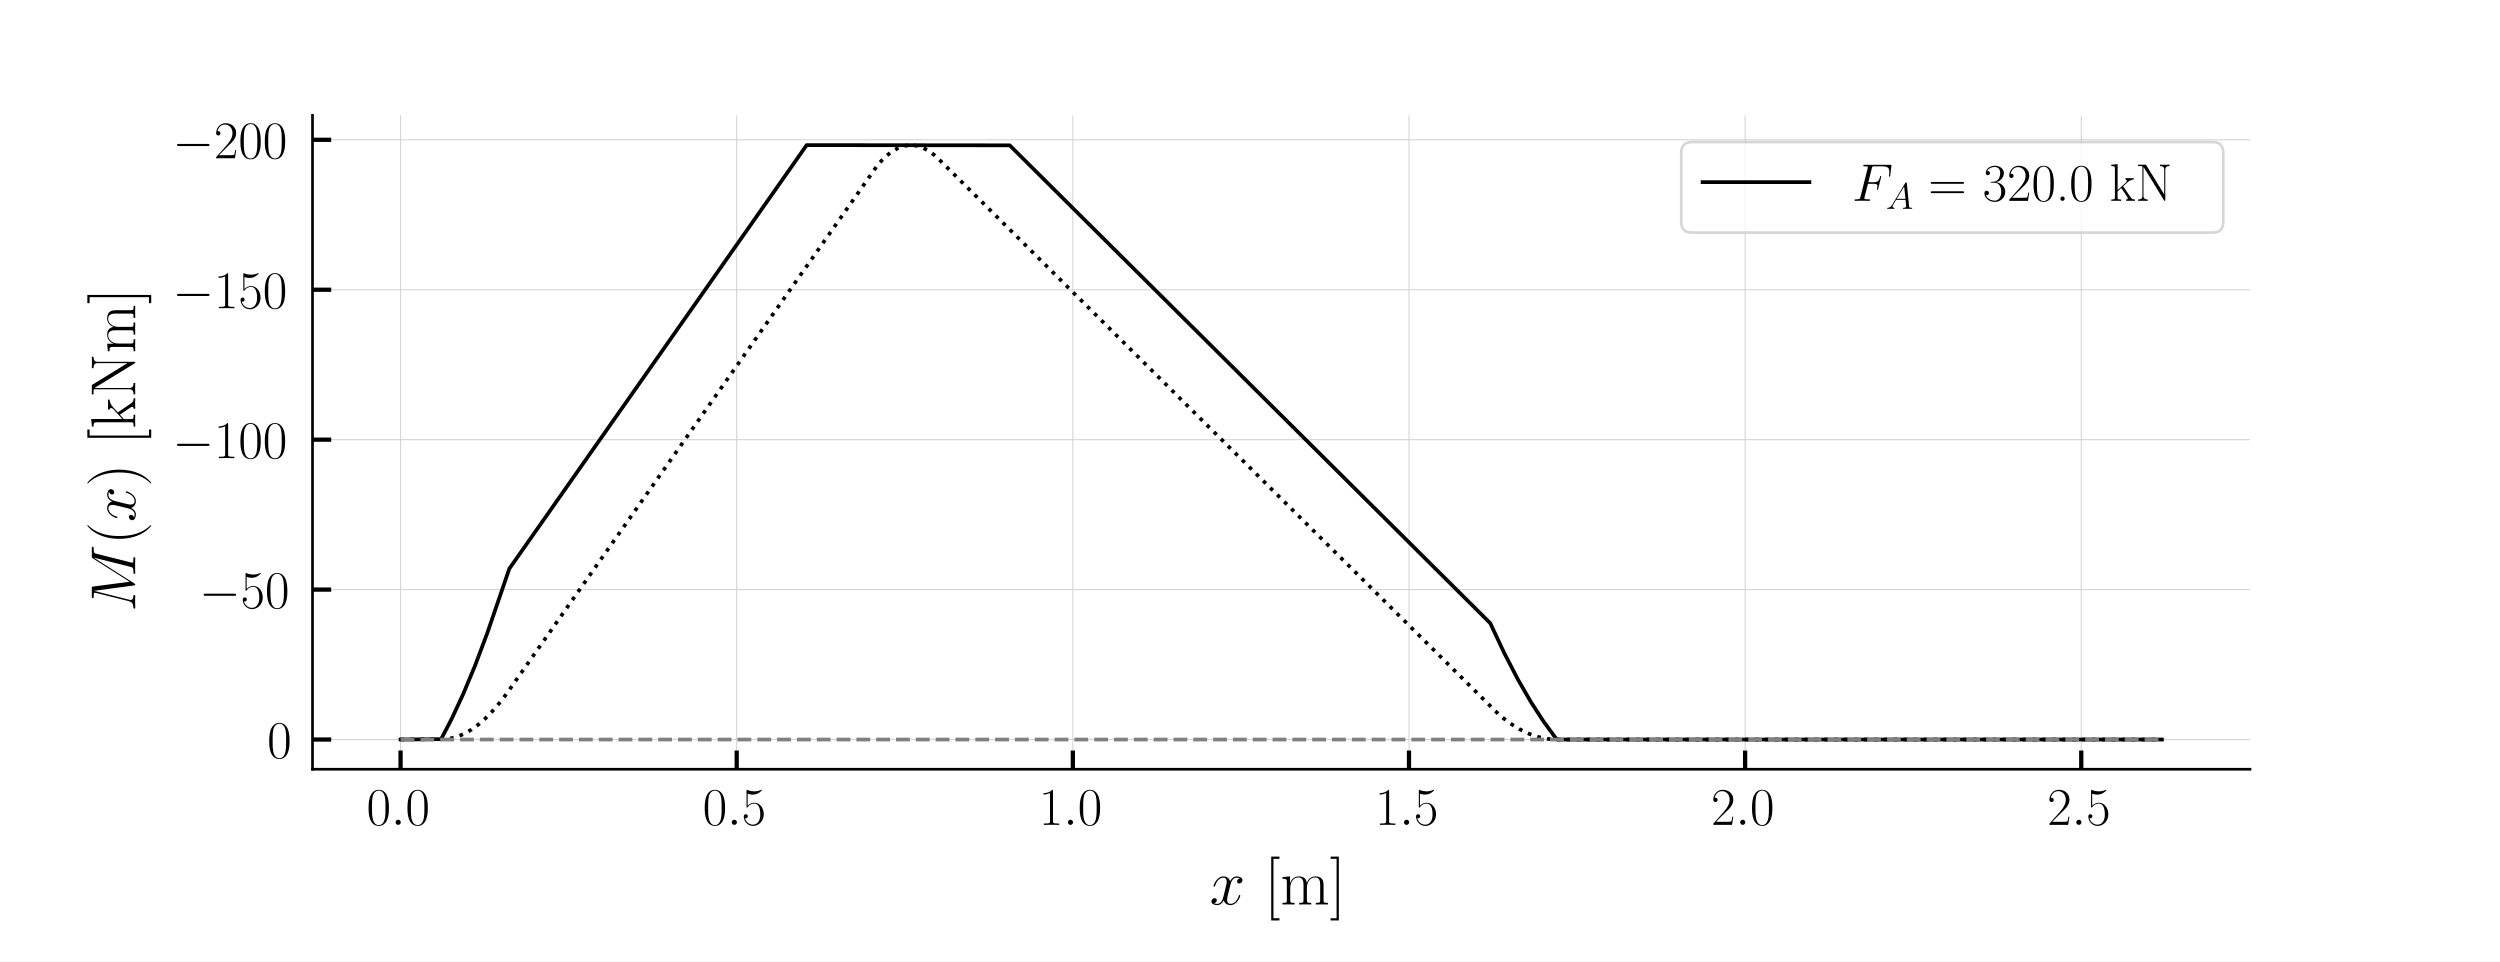
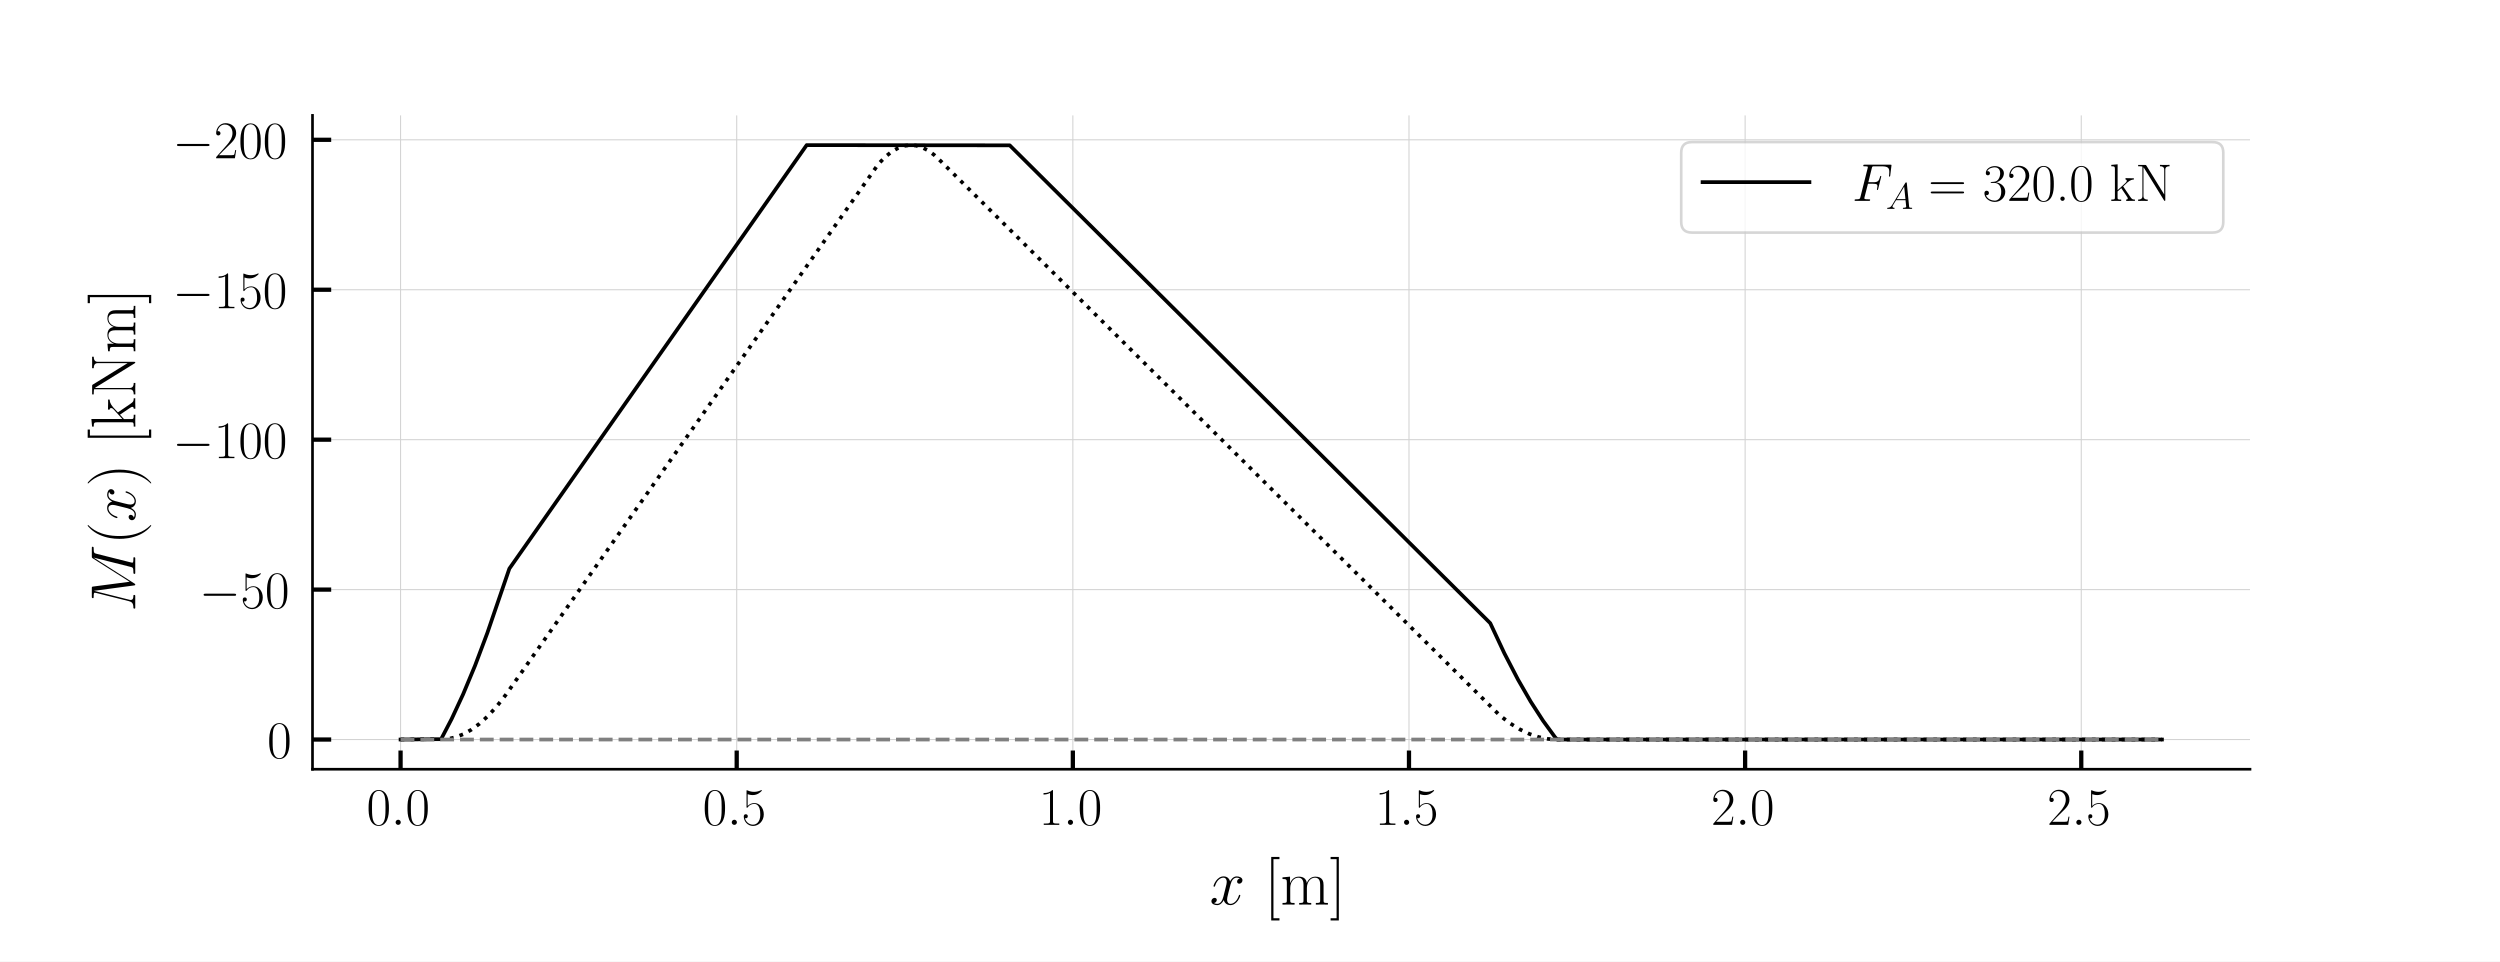
<svg xmlns="http://www.w3.org/2000/svg" xmlns:xlink="http://www.w3.org/1999/xlink" width="468pt" height="180pt" viewBox="0 0 468 180" version="1.1">
  <defs>
    <style type="text/css">*{stroke-linejoin: round; stroke-linecap: butt}</style>
  </defs>
  <g id="figure_1">
    <g id="patch_1">
      <path d="M 0 180  L 468 180  L 468 0  L 0 0  z " style="fill: #ffffff" />
    </g>
    <g id="axes_1">
      <g id="patch_2">
        <path d="M 58.5 144  L 421.2 144  L 421.2 21.6  L 58.5 21.6  z " style="fill: #ffffff" />
      </g>
      <g id="matplotlib.axis_1">
        <g id="xtick_1">
          <g id="line2d_1">
-             <path d="M 74.986 144  L 74.986 21.6  " clip-path="url(#pd7bb7975d7)" style="fill: none; stroke: #d3d3d3; stroke-width: 0.2; stroke-linecap: square" />
+             <path d="M 74.986 144  L 74.986 21.6  " clip-path="url(#p14b2cbe62b)" style="fill: none; stroke: #d3d3d3; stroke-width: 0.2; stroke-linecap: square" />
          </g>
          <g id="line2d_2">
            <defs>
-               <path id="m85d71a7baf" d="M 0 0  L 0 -3.5  " style="stroke: #000000; stroke-width: 0.8" />
-             </defs>
-             <g>
-               <use xlink:href="#m85d71a7baf" x="74.986" y="144" style="stroke: #000000; stroke-width: 0.8" />
+               <path id="mf568416e9e" d="M 0 0  L 0 -3.5  " style="stroke: #000000; stroke-width: 0.8" />
+             </defs>
+             <g>
+               <use xlink:href="#mf568416e9e" x="74.986" y="144" style="stroke: #000000; stroke-width: 0.8" />
            </g>
          </g>
          <g id="text_1">
            <g transform="translate(68.62132 154.4185) scale(0.1 -0.1)">
              <defs>
-                 <path id="CMR17-30" d="M 2688 2038  C 2688 2430 2682 3099 2413 3613  C 2176 4063 1798 4224 1466 4224  C 1158 4224 768 4082 525 3620  C 269 3137 243 2539 243 2038  C 243 1671 250 1112 448 623  C 723 -39 1216 -128 1466 -128  C 1760 -128 2208 -7 2470 604  C 2662 1048 2688 1568 2688 2038  z M 1466 -26  C 1056 -26 813 328 723 816  C 653 1196 653 1749 653 2109  C 653 2604 653 3015 736 3407  C 858 3954 1216 4121 1466 4121  C 1728 4121 2067 3947 2189 3420  C 2272 3054 2278 2623 2278 2109  C 2278 1691 2278 1176 2202 797  C 2067 96 1690 -26 1466 -26  z " transform="scale(0.015625)" />
-                 <path id="CMMI12-3a" d="M 1178 307  C 1178 492 1024 620 870 620  C 685 620 557 467 557 313  C 557 128 710 0 864 0  C 1050 0 1178 153 1178 307  z " transform="scale(0.015625)" />
+                 <path id="CMR17-30" d="M 2688 2025  C 2688 2416 2682 3080 2413 3591  C 2176 4039 1798 4198 1466 4198  C 1158 4198 768 4058 525 3597  C 269 3118 243 2524 243 2025  C 243 1661 250 1106 448 619  C 723 -39 1216 -128 1466 -128  C 1760 -128 2208 -7 2470 600  C 2662 1042 2688 1559 2688 2025  z M 1466 -26  C 1056 -26 813 325 723 812  C 653 1188 653 1738 653 2096  C 653 2588 653 2997 736 3387  C 858 3929 1216 4096 1466 4096  C 1728 4096 2067 3923 2189 3400  C 2272 3036 2278 2607 2278 2096  C 2278 1680 2278 1169 2202 792  C 2067 95 1690 -26 1466 -26  z " transform="scale(0.015625)" />
+                 <path id="CMMI12-3a" d="M 1178 307  C 1178 492 1024 619 870 619  C 685 619 557 466 557 313  C 557 128 710 0 864 0  C 1050 0 1178 153 1178 307  z " transform="scale(0.015625)" />
              </defs>
              <use xlink:href="#CMR17-30" transform="scale(0.996264)" />
              <use xlink:href="#CMMI12-3a" transform="translate(45.69048 0) scale(0.996264)" />
              <use xlink:href="#CMR17-30" transform="translate(72.78765 0) scale(0.996264)" />
            </g>
          </g>
        </g>
        <g id="xtick_2">
          <g id="line2d_3">
-             <path d="M 137.911 144  L 137.911 21.6  " clip-path="url(#pd7bb7975d7)" style="fill: none; stroke: #d3d3d3; stroke-width: 0.2; stroke-linecap: square" />
+             <path d="M 137.911 144  L 137.911 21.6  " clip-path="url(#p14b2cbe62b)" style="fill: none; stroke: #d3d3d3; stroke-width: 0.2; stroke-linecap: square" />
          </g>
          <g id="line2d_4">
            <g>
-               <use xlink:href="#m85d71a7baf" x="137.911" y="144" style="stroke: #000000; stroke-width: 0.8" />
+               <use xlink:href="#mf568416e9e" x="137.911" y="144" style="stroke: #000000; stroke-width: 0.8" />
            </g>
          </g>
          <g id="text_2">
            <g transform="translate(131.5464 154.4185) scale(0.1 -0.1)">
              <defs>
-                 <path id="CMR17-35" d="M 730 3750  C 794 3724 1056 3641 1325 3641  C 1920 3641 2246 3961 2432 4140  C 2432 4191 2432 4224 2394 4224  C 2387 4224 2374 4224 2323 4198  C 2099 4102 1837 4032 1517 4032  C 1325 4032 1037 4055 723 4191  C 653 4224 640 4224 634 4224  C 602 4224 595 4217 595 4090  L 595 2231  C 595 2113 595 2080 659 2080  C 691 2080 704 2093 736 2139  C 941 2435 1222 2560 1542 2560  C 1766 2560 2246 2415 2246 1293  C 2246 1087 2246 716 2054 422  C 1894 159 1645 25 1370 25  C 947 25 518 319 403 812  C 429 806 480 793 506 793  C 589 793 749 838 749 1036  C 749 1209 627 1280 506 1280  C 358 1280 262 1190 262 1011  C 262 454 704 -128 1382 -128  C 2042 -128 2669 441 2669 1267  C 2669 2054 2170 2662 1549 2662  C 1222 2662 947 2540 730 2304  L 730 3750  z " transform="scale(0.015625)" />
+                 <path id="CMR17-35" d="M 730 3692  C 794 3666 1056 3584 1325 3584  C 1920 3584 2246 3911 2432 4100  C 2432 4157 2432 4192 2394 4192  C 2387 4192 2374 4192 2323 4163  C 2099 4058 1837 3973 1517 3973  C 1325 3973 1037 3999 723 4139  C 653 4171 640 4171 634 4171  C 602 4171 595 4164 595 4037  L 595 2203  C 595 2089 595 2057 659 2057  C 691 2057 704 2070 736 2114  C 941 2401 1222 2522 1542 2522  C 1766 2522 2246 2382 2246 1289  C 2246 1085 2246 715 2054 421  C 1894 159 1645 25 1370 25  C 947 25 518 320 403 814  C 429 807 480 795 506 795  C 589 795 749 840 749 1038  C 749 1210 627 1280 506 1280  C 358 1280 262 1190 262 1011  C 262 454 704 -128 1382 -128  C 2042 -128 2669 440 2669 1264  C 2669 2030 2170 2624 1549 2624  C 1222 2624 947 2503 730 2274  L 730 3692  z " transform="scale(0.015625)" />
              </defs>
              <use xlink:href="#CMR17-30" transform="scale(0.996264)" />
              <use xlink:href="#CMMI12-3a" transform="translate(45.69048 0) scale(0.996264)" />
              <use xlink:href="#CMR17-35" transform="translate(72.78765 0) scale(0.996264)" />
            </g>
          </g>
        </g>
        <g id="xtick_3">
          <g id="line2d_5">
-             <path d="M 200.836 144  L 200.836 21.6  " clip-path="url(#pd7bb7975d7)" style="fill: none; stroke: #d3d3d3; stroke-width: 0.2; stroke-linecap: square" />
+             <path d="M 200.836 144  L 200.836 21.6  " clip-path="url(#p14b2cbe62b)" style="fill: none; stroke: #d3d3d3; stroke-width: 0.2; stroke-linecap: square" />
          </g>
          <g id="line2d_6">
            <g>
-               <use xlink:href="#m85d71a7baf" x="200.836" y="144" style="stroke: #000000; stroke-width: 0.8" />
+               <use xlink:href="#mf568416e9e" x="200.836" y="144" style="stroke: #000000; stroke-width: 0.8" />
            </g>
          </g>
          <g id="text_3">
            <g transform="translate(194.4714 154.4185) scale(0.1 -0.1)">
              <defs>
-                 <path id="CMR17-31" d="M 1702 4083  C 1702 4217 1696 4224 1606 4224  C 1357 3927 979 3833 621 3820  C 602 3820 570 3820 563 3808  C 557 3795 557 3782 557 3648  C 755 3648 1088 3686 1344 3839  L 1344 467  C 1344 243 1331 166 781 166  L 589 166  L 589 0  C 896 6 1216 12 1523 12  C 1830 12 2150 6 2458 0  L 2458 166  L 2266 166  C 1715 166 1702 236 1702 467  L 1702 4083  z " transform="scale(0.015625)" />
+                 <path id="CMR17-31" d="M 1702 4058  C 1702 4192 1696 4192 1606 4192  C 1357 3916 979 3827 621 3827  C 602 3827 570 3827 563 3808  C 557 3795 557 3782 557 3648  C 755 3648 1088 3686 1344 3839  L 1344 461  C 1344 236 1331 160 781 160  L 589 160  L 589 0  C 896 0 1216 0 1523 0  C 1830 0 2150 0 2458 0  L 2458 160  L 2266 160  C 1715 160 1702 230 1702 458  L 1702 4058  z " transform="scale(0.015625)" />
              </defs>
              <use xlink:href="#CMR17-31" transform="scale(0.996264)" />
              <use xlink:href="#CMMI12-3a" transform="translate(45.69048 0) scale(0.996264)" />
              <use xlink:href="#CMR17-30" transform="translate(72.78765 0) scale(0.996264)" />
            </g>
          </g>
        </g>
        <g id="xtick_4">
          <g id="line2d_7">
-             <path d="M 263.762 144  L 263.762 21.6  " clip-path="url(#pd7bb7975d7)" style="fill: none; stroke: #d3d3d3; stroke-width: 0.2; stroke-linecap: square" />
+             <path d="M 263.762 144  L 263.762 21.6  " clip-path="url(#p14b2cbe62b)" style="fill: none; stroke: #d3d3d3; stroke-width: 0.2; stroke-linecap: square" />
          </g>
          <g id="line2d_8">
            <g>
-               <use xlink:href="#m85d71a7baf" x="263.762" y="144" style="stroke: #000000; stroke-width: 0.8" />
+               <use xlink:href="#mf568416e9e" x="263.762" y="144" style="stroke: #000000; stroke-width: 0.8" />
            </g>
          </g>
          <g id="text_4">
            <g transform="translate(257.3965 154.4185) scale(0.1 -0.1)">
              <use xlink:href="#CMR17-31" transform="scale(0.996264)" />
              <use xlink:href="#CMMI12-3a" transform="translate(45.69048 0) scale(0.996264)" />
              <use xlink:href="#CMR17-35" transform="translate(72.78765 0) scale(0.996264)" />
            </g>
          </g>
        </g>
        <g id="xtick_5">
          <g id="line2d_9">
-             <path d="M 326.687 144  L 326.687 21.6  " clip-path="url(#pd7bb7975d7)" style="fill: none; stroke: #d3d3d3; stroke-width: 0.2; stroke-linecap: square" />
+             <path d="M 326.687 144  L 326.687 21.6  " clip-path="url(#p14b2cbe62b)" style="fill: none; stroke: #d3d3d3; stroke-width: 0.2; stroke-linecap: square" />
          </g>
          <g id="line2d_10">
            <g>
-               <use xlink:href="#m85d71a7baf" x="326.687" y="144" style="stroke: #000000; stroke-width: 0.8" />
+               <use xlink:href="#mf568416e9e" x="326.687" y="144" style="stroke: #000000; stroke-width: 0.8" />
            </g>
          </g>
          <g id="text_5">
            <g transform="translate(320.3215 154.4185) scale(0.1 -0.1)">
              <defs>
-                 <path id="CMR17-32" d="M 2669 990  L 2554 990  C 2490 537 2438 460 2413 422  C 2381 371 1920 371 1830 371  L 602 371  C 832 620 1280 1073 1824 1596  C 2214 1966 2669 2400 2669 3033  C 2669 3788 2067 4224 1395 4224  C 691 4224 262 3603 262 3027  C 262 2777 448 2745 525 2745  C 589 2745 781 2783 781 3007  C 781 3206 614 3264 525 3264  C 486 3264 448 3257 422 3244  C 544 3788 915 4057 1306 4057  C 1862 4057 2227 3616 2227 3033  C 2227 2477 1901 1998 1536 1583  L 262 147  L 262 0  L 2515 0  L 2669 990  z " transform="scale(0.015625)" />
+                 <path id="CMR17-32" d="M 2669 989  L 2554 989  C 2490 536 2438 459 2413 420  C 2381 369 1920 369 1830 369  L 602 369  C 832 619 1280 1072 1824 1597  C 2214 1967 2669 2402 2669 3035  C 2669 3790 2067 4224 1395 4224  C 691 4224 262 3604 262 3030  C 262 2780 448 2748 525 2748  C 589 2748 781 2787 781 3010  C 781 3207 614 3264 525 3264  C 486 3264 448 3258 422 3245  C 544 3790 915 4058 1306 4058  C 1862 4058 2227 3617 2227 3035  C 2227 2479 1901 2000 1536 1584  L 262 146  L 262 0  L 2515 0  L 2669 989  z " transform="scale(0.015625)" />
              </defs>
              <use xlink:href="#CMR17-32" transform="scale(0.996264)" />
              <use xlink:href="#CMMI12-3a" transform="translate(45.69048 0) scale(0.996264)" />
              <use xlink:href="#CMR17-30" transform="translate(72.78765 0) scale(0.996264)" />
            </g>
          </g>
        </g>
        <g id="xtick_6">
          <g id="line2d_11">
-             <path d="M 389.612 144  L 389.612 21.6  " clip-path="url(#pd7bb7975d7)" style="fill: none; stroke: #d3d3d3; stroke-width: 0.2; stroke-linecap: square" />
+             <path d="M 389.612 144  L 389.612 21.6  " clip-path="url(#p14b2cbe62b)" style="fill: none; stroke: #d3d3d3; stroke-width: 0.2; stroke-linecap: square" />
          </g>
          <g id="line2d_12">
            <g>
-               <use xlink:href="#m85d71a7baf" x="389.612" y="144" style="stroke: #000000; stroke-width: 0.8" />
+               <use xlink:href="#mf568416e9e" x="389.612" y="144" style="stroke: #000000; stroke-width: 0.8" />
            </g>
          </g>
          <g id="text_6">
            <g transform="translate(383.2466 154.4185) scale(0.1 -0.1)">
              <use xlink:href="#CMR17-32" transform="scale(0.996264)" />
              <use xlink:href="#CMMI12-3a" transform="translate(45.69048 0) scale(0.996264)" />
              <use xlink:href="#CMR17-35" transform="translate(72.78765 0) scale(0.996264)" />
            </g>
          </g>
        </g>
        <g id="text_7">
          <g transform="translate(226.4438 169.3221) scale(0.12 -0.12)">
            <defs>
-               <path id="CMMI12-78" d="M 3034 2624  C 2829 2585 2752 2431 2752 2310  C 2752 2156 2874 2105 2963 2105  C 3155 2105 3290 2271 3290 2444  C 3290 2694 2982 2816 2714 2816  C 2323 2816 2106 2451 2048 2329  C 1901 2790 1504 2816 1389 2816  C 736 2816 390 1993 390 1849  C 390 1823 416 1790 461 1790  C 512 1790 525 1829 538 1855  C 755 2572 1184 2687 1370 2687  C 1658 2687 1715 2438 1715 2284  C 1715 2143 1677 1993 1600 1678  L 1382 778  C 1286 390 1101 64 762 64  C 730 64 570 64 435 126  C 666 166 717 358 717 435  C 717 563 621 640 499 640  C 346 640 179 505 179 300  C 179 57 480 -64 755 -64  C 1062 -64 1280 153 1414 415  C 1517 64 1837 -64 2074 -64  C 2726 -64 3072 751 3072 896  C 3072 929 3046 955 3008 955  C 2950 955 2944 922 2925 870  C 2752 300 2381 64 2093 64  C 1869 64 1747 204 1747 467  C 1747 607 1773 712 1875 1146  L 2099 2039  C 2195 2425 2413 2687 2707 2687  C 2720 2687 2899 2687 3034 2624  z " transform="scale(0.015625)" />
-               <path id="CMR17-5b" d="M 1504 -1600  L 1504 -1376  L 902 -1376  L 902 4575  L 1504 4575  L 1504 4800  L 678 4800  L 678 -1600  L 1504 -1600  z " transform="scale(0.015625)" />
-               <path id="CMR17-6d" d="M 4326 1954  C 4326 2276 4269 2816 3507 2816  C 3072 2816 2771 2520 2656 2173  L 2650 2173  C 2573 2700 2195 2816 1837 2816  C 1331 2816 1069 2424 973 2166  L 966 2166  L 966 2816  L 211 2745  L 211 2578  C 589 2578 646 2540 646 2231  L 646 443  C 646 198 621 166 211 166  L 211 0  C 365 12 646 12 813 12  C 979 12 1267 12 1421 0  L 1421 166  C 1011 166 986 192 986 443  L 986 1678  C 986 2269 1344 2713 1792 2713  C 2266 2713 2317 2289 2317 1980  L 2317 443  C 2317 198 2291 166 1882 166  L 1882 0  C 2035 12 2317 12 2483 12  C 2650 12 2938 12 3091 0  L 3091 166  C 2682 166 2656 192 2656 443  L 2656 1678  C 2656 2269 3014 2713 3462 2713  C 3936 2713 3987 2289 3987 1980  L 3987 443  C 3987 198 3962 166 3552 166  L 3552 0  C 3706 12 3987 12 4154 12  C 4320 12 4608 12 4762 0  L 4762 166  C 4352 166 4326 192 4326 443  L 4326 1954  z " transform="scale(0.015625)" />
-               <path id="CMR17-5d" d="M 915 4800  L 90 4800  L 90 4575  L 691 4575  L 691 -1376  L 90 -1376  L 90 -1600  L 915 -1600  L 915 4800  z " transform="scale(0.015625)" />
+               <path id="CMMI12-78" d="M 3034 2606  C 2829 2567 2752 2414 2752 2293  C 2752 2139 2874 2088 2963 2088  C 3155 2088 3290 2254 3290 2427  C 3290 2695 2982 2816 2714 2816  C 2323 2816 2106 2433 2048 2312  C 1901 2816 1504 2816 1389 2816  C 736 2816 390 1980 390 1839  C 390 1814 416 1782 461 1782  C 512 1782 525 1820 538 1846  C 755 2555 1184 2689 1370 2689  C 1658 2689 1715 2420 1715 2267  C 1715 2127 1677 1980 1600 1673  L 1382 798  C 1286 415 1101 64 762 64  C 730 64 570 64 435 147  C 666 192 717 383 717 460  C 717 588 621 664 499 664  C 346 664 179 530 179 326  C 179 57 480 -64 755 -64  C 1062 -64 1280 179 1414 441  C 1517 64 1837 -64 2074 -64  C 2726 -64 3072 773 3072 913  C 3072 945 3046 971 3008 971  C 2950 971 2944 939 2925 888  C 2752 326 2381 64 2093 64  C 1869 64 1747 230 1747 492  C 1747 632 1773 734 1875 1156  L 2099 2024  C 2195 2408 2413 2689 2707 2689  C 2720 2689 2899 2689 3034 2606  z " transform="scale(0.015625)" />
+               <path id="CMR17-5b" d="M 1504 -1600  L 1504 -1377  L 902 -1377  L 902 4544  L 1504 4544  L 1504 4767  L 678 4767  L 678 -1600  L 1504 -1600  z " transform="scale(0.015625)" />
+               <path id="CMR17-6d" d="M 4326 1933  C 4326 2252 4269 2790 3507 2790  C 3072 2790 2771 2496 2656 2151  L 2650 2151  C 2573 2676 2195 2790 1837 2790  C 1331 2790 1069 2400 973 2144  L 966 2144  L 966 2790  L 211 2720  L 211 2554  C 589 2554 646 2515 646 2208  L 646 428  C 646 184 621 153 211 153  L 211 -13  C 365 0 646 0 813 0  C 979 0 1267 0 1421 -13  L 1421 153  C 1011 153 986 178 986 428  L 986 1658  C 986 2247 1344 2688 1792 2688  C 2266 2688 2317 2266 2317 1958  L 2317 428  C 2317 184 2291 153 1882 153  L 1882 -13  C 2035 0 2317 0 2483 0  C 2650 0 2938 0 3091 -13  L 3091 153  C 2682 153 2656 178 2656 428  L 2656 1658  C 2656 2247 3014 2688 3462 2688  C 3936 2688 3987 2266 3987 1958  L 3987 428  C 3987 184 3962 153 3552 153  L 3552 -13  C 3706 0 3987 0 4154 0  C 4320 0 4608 0 4762 -13  L 4762 153  C 4352 153 4326 178 4326 428  L 4326 1933  z " transform="scale(0.015625)" />
+               <path id="CMR17-5d" d="M 915 4767  L 90 4767  L 90 4544  L 691 4544  L 691 -1377  L 90 -1377  L 90 -1600  L 915 -1600  L 915 4767  z " transform="scale(0.015625)" />
            </defs>
            <use xlink:href="#CMMI12-78" transform="scale(0.996264)" />
            <use xlink:href="#CMR17-5b" transform="translate(85.51003 0) scale(0.996264)" />
            <use xlink:href="#CMR17-6d" transform="translate(110.3811 0) scale(0.996264)" />
            <use xlink:href="#CMR17-5d" transform="translate(187.3007 0) scale(0.996264)" />
          </g>
        </g>
      </g>
      <g id="matplotlib.axis_2">
        <g id="ytick_1">
          <g id="line2d_13">
-             <path d="M 58.5 26.173  L 421.2 26.173  " clip-path="url(#pd7bb7975d7)" style="fill: none; stroke: #d3d3d3; stroke-width: 0.2; stroke-linecap: square" />
+             <path d="M 58.5 26.173  L 421.2 26.173  " clip-path="url(#p14b2cbe62b)" style="fill: none; stroke: #d3d3d3; stroke-width: 0.2; stroke-linecap: square" />
          </g>
          <g id="line2d_14">
            <defs>
-               <path id="m7c1b4c9af9" d="M 0 0  L 3.5 0  " style="stroke: #000000; stroke-width: 0.8" />
-             </defs>
-             <g>
-               <use xlink:href="#m7c1b4c9af9" x="58.5" y="26.173" style="stroke: #000000; stroke-width: 0.8" />
+               <path id="m54b6904cca" d="M 0 0  L 3.5 0  " style="stroke: #000000; stroke-width: 0.8" />
+             </defs>
+             <g>
+               <use xlink:href="#m54b6904cca" x="58.5" y="26.173" style="stroke: #000000; stroke-width: 0.8" />
            </g>
          </g>
          <g id="text_8">
            <g transform="translate(32.30725 29.63254) scale(0.1 -0.1)">
              <defs>
                <path id="CMSY10-0" d="M 4218 1472  C 4326 1472 4442 1472 4442 1600  C 4442 1728 4326 1728 4218 1728  L 755 1728  C 646 1728 531 1728 531 1600  C 531 1472 646 1472 755 1472  L 4218 1472  z " transform="scale(0.015625)" />
              </defs>
              <use xlink:href="#CMSY10-0" transform="scale(0.996264)" />
              <use xlink:href="#CMR17-32" transform="translate(77.48747 0) scale(0.996264)" />
              <use xlink:href="#CMR17-30" transform="translate(123.1779 0) scale(0.996264)" />
              <use xlink:href="#CMR17-30" transform="translate(168.8684 0) scale(0.996264)" />
            </g>
          </g>
        </g>
        <g id="ytick_2">
          <g id="line2d_15">
-             <path d="M 58.5 54.239  L 421.2 54.239  " clip-path="url(#pd7bb7975d7)" style="fill: none; stroke: #d3d3d3; stroke-width: 0.2; stroke-linecap: square" />
+             <path d="M 58.5 54.239  L 421.2 54.239  " clip-path="url(#p14b2cbe62b)" style="fill: none; stroke: #d3d3d3; stroke-width: 0.2; stroke-linecap: square" />
          </g>
          <g id="line2d_16">
            <g>
-               <use xlink:href="#m7c1b4c9af9" x="58.5" y="54.239" style="stroke: #000000; stroke-width: 0.8" />
+               <use xlink:href="#m54b6904cca" x="58.5" y="54.239" style="stroke: #000000; stroke-width: 0.8" />
            </g>
          </g>
          <g id="text_9">
            <g transform="translate(32.30725 57.6983) scale(0.1 -0.1)">
              <use xlink:href="#CMSY10-0" transform="scale(0.996264)" />
              <use xlink:href="#CMR17-31" transform="translate(77.48747 0) scale(0.996264)" />
              <use xlink:href="#CMR17-35" transform="translate(123.1779 0) scale(0.996264)" />
              <use xlink:href="#CMR17-30" transform="translate(168.8684 0) scale(0.996264)" />
            </g>
          </g>
        </g>
        <g id="ytick_3">
          <g id="line2d_17">
-             <path d="M 58.5 82.305  L 421.2 82.305  " clip-path="url(#pd7bb7975d7)" style="fill: none; stroke: #d3d3d3; stroke-width: 0.2; stroke-linecap: square" />
+             <path d="M 58.5 82.305  L 421.2 82.305  " clip-path="url(#p14b2cbe62b)" style="fill: none; stroke: #d3d3d3; stroke-width: 0.2; stroke-linecap: square" />
          </g>
          <g id="line2d_18">
            <g>
-               <use xlink:href="#m7c1b4c9af9" x="58.5" y="82.305" style="stroke: #000000; stroke-width: 0.8" />
+               <use xlink:href="#m54b6904cca" x="58.5" y="82.305" style="stroke: #000000; stroke-width: 0.8" />
            </g>
          </g>
          <g id="text_10">
            <g transform="translate(32.30725 85.76407) scale(0.1 -0.1)">
              <use xlink:href="#CMSY10-0" transform="scale(0.996264)" />
              <use xlink:href="#CMR17-31" transform="translate(77.48747 0) scale(0.996264)" />
              <use xlink:href="#CMR17-30" transform="translate(123.1779 0) scale(0.996264)" />
              <use xlink:href="#CMR17-30" transform="translate(168.8684 0) scale(0.996264)" />
            </g>
          </g>
        </g>
        <g id="ytick_4">
          <g id="line2d_19">
-             <path d="M 58.5 110.371  L 421.2 110.371  " clip-path="url(#pd7bb7975d7)" style="fill: none; stroke: #d3d3d3; stroke-width: 0.2; stroke-linecap: square" />
+             <path d="M 58.5 110.371  L 421.2 110.371  " clip-path="url(#p14b2cbe62b)" style="fill: none; stroke: #d3d3d3; stroke-width: 0.2; stroke-linecap: square" />
          </g>
          <g id="line2d_20">
            <g>
-               <use xlink:href="#m7c1b4c9af9" x="58.5" y="110.371" style="stroke: #000000; stroke-width: 0.8" />
+               <use xlink:href="#m54b6904cca" x="58.5" y="110.371" style="stroke: #000000; stroke-width: 0.8" />
            </g>
          </g>
          <g id="text_11">
            <g transform="translate(37.28859 113.8298) scale(0.1 -0.1)">
              <use xlink:href="#CMSY10-0" transform="scale(0.996264)" />
              <use xlink:href="#CMR17-35" transform="translate(77.48747 0) scale(0.996264)" />
              <use xlink:href="#CMR17-30" transform="translate(123.1779 0) scale(0.996264)" />
            </g>
          </g>
        </g>
        <g id="ytick_5">
          <g id="line2d_21">
-             <path d="M 58.5 138.436  L 421.2 138.436  " clip-path="url(#pd7bb7975d7)" style="fill: none; stroke: #d3d3d3; stroke-width: 0.2; stroke-linecap: square" />
+             <path d="M 58.5 138.436  L 421.2 138.436  " clip-path="url(#p14b2cbe62b)" style="fill: none; stroke: #d3d3d3; stroke-width: 0.2; stroke-linecap: square" />
          </g>
          <g id="line2d_22">
            <g>
-               <use xlink:href="#m7c1b4c9af9" x="58.5" y="138.436" style="stroke: #000000; stroke-width: 0.8" />
+               <use xlink:href="#m54b6904cca" x="58.5" y="138.436" style="stroke: #000000; stroke-width: 0.8" />
            </g>
          </g>
          <g id="text_12">
            <g transform="translate(50.01866 141.8956) scale(0.1 -0.1)">
              <use xlink:href="#CMR17-30" transform="scale(0.996264)" />
            </g>
          </g>
        </g>
        <g id="text_13">
          <g transform="translate(25.31846 114.5221) rotate(-90) scale(0.12 -0.12)">
            <defs>
-               <path id="CMMI12-4d" d="M 5811 3886  C 5869 4102 5882 4166 6336 4166  C 6458 4166 6515 4166 6515 4287  C 6515 4352 6470 4352 6349 4352  L 5581 4352  C 5421 4352 5414 4345 5344 4243  L 3008 567  L 2528 4211  C 2509 4352 2502 4352 2336 4352  L 1542 4352  C 1421 4352 1363 4352 1363 4230  C 1363 4166 1421 4166 1517 4166  C 1907 4166 1907 4115 1907 4045  C 1907 4032 1907 3994 1882 3898  L 1062 650  C 986 344 838 204 410 185  C 390 185 314 179 314 70  C 314 0 371 0 397 0  C 525 0 851 12 979 12  L 1286 12  C 1376 12 1485 0 1574 0  C 1619 0 1690 0 1690 121  C 1690 179 1626 185 1600 185  C 1389 191 1184 230 1184 459  C 1184 523 1184 529 1210 618  L 2093 4128  L 2099 4128  L 2630 172  C 2650 19 2656 0 2714 0  C 2784 0 2816 51 2848 108  L 5421 4159  L 5427 4159  L 4499 472  C 4442 249 4429 185 3981 185  C 3859 185 3795 185 3795 70  C 3795 0 3853 0 3891 0  C 4000 0 4128 12 4237 12  L 4992 12  C 5101 12 5235 0 5344 0  C 5395 0 5466 0 5466 121  C 5466 185 5408 185 5312 185  C 4922 185 4922 236 4922 300  C 4922 306 4922 351 4934 402  L 5811 3886  z " transform="scale(0.015625)" />
-               <path id="CMR17-28" d="M 1958 -1562  C 1958 -1556 1958 -1543 1939 -1524  C 1645 -1223 858 -403 858 1596  C 858 3595 1632 4408 1946 4729  C 1946 4735 1958 4748 1958 4767  C 1958 4787 1939 4800 1914 4800  C 1843 4800 1299 4325 986 3620  C 666 2909 576 2218 576 1603  C 576 1141 621 360 1005 -467  C 1312 -1133 1837 -1600 1914 -1600  C 1946 -1600 1958 -1588 1958 -1562  z " transform="scale(0.015625)" />
-               <path id="CMR17-29" d="M 1683 1596  C 1683 2057 1638 2839 1254 3665  C 947 4332 422 4800 346 4800  C 326 4800 301 4793 301 4761  C 301 4748 307 4742 314 4729  C 621 4408 1402 3595 1402 1603  C 1402 -396 627 -1210 314 -1530  C 307 -1543 301 -1549 301 -1562  C 301 -1594 326 -1600 346 -1600  C 416 -1600 960 -1127 1274 -422  C 1594 289 1683 981 1683 1596  z " transform="scale(0.015625)" />
-               <path id="CMR17-6b" d="M 1670 1679  C 1664 1692 1632 1730 1632 1749  C 1632 1762 2086 2175 2144 2226  C 2509 2532 2739 2563 2906 2570  L 2906 2735  C 2867 2735 2854 2735 2848 2729  L 2534 2722  C 2355 2722 2080 2722 1907 2735  L 1907 2570  C 1997 2563 2061 2513 2061 2423  C 2061 2296 1933 2175 1926 2175  L 960 1298  L 960 4416  L 198 4345  L 198 4179  C 576 4179 634 4141 634 3835  L 634 439  C 634 198 608 166 198 166  L 198 0  C 352 12 634 12 794 12  C 954 12 1235 12 1389 0  L 1389 166  C 979 166 954 191 954 439  L 954 1139  L 1395 1540  L 2042 586  C 2118 471 2182 382 2182 299  C 2182 185 2067 166 1990 166  L 1990 0  C 2144 12 2419 12 2579 12  C 2694 12 2931 6 3040 0  L 3040 166  C 2739 166 2669 223 2477 503  L 1670 1679  z " transform="scale(0.015625)" />
-               <path id="CMR17-4e" d="M 1312 4275  C 1267 4345 1261 4352 1139 4352  L 326 4352  L 326 4185  L 448 4185  C 704 4185 819 4153 838 4147  L 838 624  C 838 465 838 166 326 166  L 326 0  C 474 12 742 12 902 12  C 1062 12 1331 12 1478 0  L 1478 166  C 966 166 966 465 966 624  L 966 4057  C 1011 4019 1011 4007 1056 3943  L 3430 76  C 3475 0 3494 0 3526 0  C 3590 0 3590 19 3590 140  L 3590 3726  C 3590 3885 3590 4185 4102 4185  L 4102 4352  C 3955 4339 3686 4339 3526 4339  C 3366 4339 3098 4339 2950 4352  L 2950 4185  C 3462 4185 3462 3885 3462 3726  L 3462 777  L 1312 4275  z " transform="scale(0.015625)" />
+               <path id="CMMI12-4d" d="M 5811 3886  C 5869 4103 5882 4167 6336 4167  C 6458 4167 6515 4167 6515 4288  C 6515 4352 6470 4352 6349 4352  L 5581 4352  C 5421 4352 5414 4346 5344 4243  L 3008 562  L 2528 4211  C 2509 4352 2502 4352 2336 4352  L 1542 4352  C 1421 4352 1363 4352 1363 4231  C 1363 4167 1421 4167 1517 4167  C 1907 4167 1907 4116 1907 4046  C 1907 4034 1907 3995 1882 3899  L 1062 634  C 986 327 838 186 410 186  C 390 186 314 186 314 73  C 314 0 371 0 397 0  C 525 0 851 0 979 0  L 1286 0  C 1376 0 1485 0 1574 0  C 1619 0 1690 0 1690 122  C 1690 180 1626 186 1600 186  C 1389 186 1184 224 1184 454  C 1184 518 1184 524 1210 613  L 2093 4129  L 2099 4129  L 2630 172  C 2650 19 2656 0 2714 0  C 2784 0 2816 51 2848 109  L 5421 4161  L 5427 4161  L 4499 473  C 4442 250 4429 186 3981 186  C 3859 186 3795 186 3795 70  C 3795 0 3853 0 3891 0  C 4000 0 4128 0 4237 0  L 4992 0  C 5101 0 5235 0 5344 0  C 5395 0 5466 0 5466 122  C 5466 186 5408 186 5312 186  C 4922 186 4922 234 4922 294  C 4922 301 4922 345 4934 396  L 5811 3886  z " transform="scale(0.015625)" />
+               <path id="CMR17-28" d="M 1958 -1561  C 1958 -1555 1958 -1542 1939 -1523  C 1645 -1224 858 -407 858 1581  C 858 3569 1632 4379 1946 4697  C 1946 4704 1958 4717 1958 4736  C 1958 4755 1939 4768 1914 4768  C 1843 4768 1299 4296 986 3594  C 666 2887 576 2199 576 1588  C 576 1128 621 351 1005 -471  C 1312 -1135 1837 -1600 1914 -1600  C 1946 -1600 1958 -1587 1958 -1561  z " transform="scale(0.015625)" />
+               <path id="CMR17-29" d="M 1683 1581  C 1683 2040 1638 2817 1254 3639  C 947 4303 422 4768 346 4768  C 326 4768 301 4761 301 4729  C 301 4717 307 4710 314 4697  C 621 4378 1402 3568 1402 1584  C 1402 -407 627 -1217 314 -1537  C 307 -1549 301 -1556 301 -1568  C 301 -1600 326 -1600 346 -1600  C 416 -1600 960 -1128 1274 -426  C 1594 281 1683 969 1683 1581  z " transform="scale(0.015625)" />
+               <path id="CMR17-6b" d="M 1670 1673  C 1664 1686 1632 1724 1632 1743  C 1632 1756 2086 2171 2144 2222  C 2509 2528 2739 2560 2906 2560  L 2906 2733  C 2867 2733 2854 2733 2848 2720  L 2534 2720  C 2355 2720 2080 2720 1907 2733  L 1907 2566  C 1997 2559 2061 2508 2061 2419  C 2061 2291 1933 2170 1926 2170  L 960 1289  L 960 4396  L 198 4326  L 198 4160  C 576 4160 634 4122 634 3817  L 634 426  C 634 184 608 153 198 153  L 198 -13  C 352 0 634 0 794 0  C 954 0 1235 0 1389 -13  L 1389 153  C 979 153 954 178 954 428  L 954 1130  L 1395 1532  L 2042 574  C 2118 459 2182 369 2182 286  C 2182 172 2067 153 1990 153  L 1990 -13  C 2144 0 2419 0 2579 0  C 2694 0 2931 0 3040 0  L 3040 153  C 2739 153 2669 210 2477 491  L 1670 1673  z " transform="scale(0.015625)" />
+               <path id="CMR17-4e" d="M 1312 4250  C 1267 4320 1261 4320 1139 4320  L 326 4320  L 326 4160  L 448 4160  C 704 4160 819 4129 838 4122  L 838 610  C 838 451 838 153 326 153  L 326 -13  C 474 0 742 0 902 0  C 1062 0 1331 0 1478 -13  L 1478 153  C 966 153 966 451 966 610  L 966 4033  C 1011 3995 1011 3982 1056 3919  L 3430 76  C 3475 0 3494 0 3526 0  C 3590 0 3590 19 3590 139  L 3590 3705  C 3590 3863 3590 4160 4102 4160  L 4102 4326  C 3955 4320 3686 4320 3526 4320  C 3366 4320 3098 4320 2950 4326  L 2950 4160  C 3462 4160 3462 3862 3462 3703  L 3462 763  L 1312 4250  z " transform="scale(0.015625)" />
            </defs>
            <use xlink:href="#CMMI12-4d" transform="scale(0.996264)" />
            <use xlink:href="#CMR17-28" transform="translate(104.7801 0.003177) scale(0.996264)" />
            <use xlink:href="#CMMI12-78" transform="translate(140.0608 0) scale(0.996264)" />
            <use xlink:href="#CMR17-29" transform="translate(195.4949 0.003177) scale(0.996264)" />
            <use xlink:href="#CMR17-5b" transform="translate(260.8516 0) scale(0.996264)" />
            <use xlink:href="#CMR17-6b" transform="translate(285.7227 0) scale(0.996264)" />
            <use xlink:href="#CMR17-4e" transform="translate(334.0156 0) scale(0.996264)" />
            <use xlink:href="#CMR17-6d" transform="translate(403.088 0) scale(0.996264)" />
            <use xlink:href="#CMR17-5d" transform="translate(480.0076 0) scale(0.996264)" />
          </g>
        </g>
      </g>
      <g id="line2d_23">
-         <path d="M 74.986 138.436  L 83.891 138.332  L 85.293 138.006  L 86.695 137.456  L 88.179 136.632  L 89.745 135.49  L 91.312 134.07  L 92.961 132.275  L 94.692 130.058  L 99.227 123.596  L 164.447 30.69  L 165.766 29.321  L 167.003 28.341  L 168.158 27.693  L 169.312 27.3  L 170.384 27.165  L 171.456 27.251  L 172.528 27.557  L 173.682 28.135  L 174.836 28.969  L 176.155 30.212  L 280.788 133.953  L 282.684 135.406  L 284.498 136.531  L 286.312 137.396  L 288.043 137.979  L 289.775 138.326  L 291.424 138.436  L 404.714 138.436  L 404.714 138.436  " clip-path="url(#pd7bb7975d7)" style="fill: none; stroke-dasharray: 0.7,1.155; stroke-dashoffset: 0; stroke: #000000; stroke-width: 0.7" />
+         <path d="M 74.986 138.436  L 83.891 138.332  L 85.293 138.006  L 86.695 137.456  L 88.179 136.632  L 89.745 135.49  L 91.312 134.07  L 92.961 132.275  L 94.692 130.058  L 99.227 123.596  L 164.447 30.69  L 165.766 29.321  L 167.003 28.341  L 168.158 27.693  L 169.312 27.3  L 170.384 27.165  L 171.456 27.251  L 172.528 27.557  L 173.682 28.135  L 174.836 28.969  L 176.155 30.212  L 280.788 133.953  L 282.684 135.406  L 284.498 136.531  L 286.312 137.396  L 288.043 137.979  L 289.775 138.326  L 291.424 138.436  L 404.714 138.436  L 404.714 138.436  " clip-path="url(#p14b2cbe62b)" style="fill: none; stroke-dasharray: 0.7,1.155; stroke-dashoffset: 0; stroke: #000000; stroke-width: 0.7" />
      </g>
      <g id="line2d_24">
-         <path d="M 74.986 138.436  L 82.572 138.374  L 84.551 134.578  L 86.695 129.964  L 88.921 124.622  L 91.229 118.488  L 93.621 111.497  L 95.352 106.447  L 151.008 27.164  L 189.018 27.206  L 278.974 116.658  L 281.612 122.288  L 284.168 127.218  L 286.559 131.364  L 288.868 134.938  L 291.094 137.987  L 291.506 138.436  L 404.714 138.436  L 404.714 138.436  " clip-path="url(#pd7bb7975d7)" style="fill: none; stroke: #000000; stroke-width: 0.7; stroke-linecap: square" />
+         <path d="M 74.986 138.436  L 82.572 138.374  L 84.551 134.578  L 86.695 129.964  L 88.921 124.622  L 91.229 118.488  L 93.621 111.497  L 95.352 106.447  L 151.008 27.164  L 189.018 27.206  L 278.974 116.658  L 281.612 122.288  L 284.168 127.218  L 286.559 131.364  L 288.868 134.938  L 291.094 137.987  L 291.506 138.436  L 404.714 138.436  L 404.714 138.436  " clip-path="url(#p14b2cbe62b)" style="fill: none; stroke: #000000; stroke-width: 0.7; stroke-linecap: square" />
      </g>
      <g id="line2d_25">
-         <path d="M 74.986 138.436  L 404.714 138.436  L 404.714 138.436  " clip-path="url(#pd7bb7975d7)" style="fill: none; stroke-dasharray: 2.59,1.12; stroke-dashoffset: 0; stroke: #808080; stroke-width: 0.7" />
+         <path d="M 74.986 138.436  L 404.714 138.436  L 404.714 138.436  " clip-path="url(#p14b2cbe62b)" style="fill: none; stroke-dasharray: 2.59,1.12; stroke-dashoffset: 0; stroke: #808080; stroke-width: 0.7" />
      </g>
      <g id="patch_3">
        <path d="M 58.5 144  L 58.5 21.6  " style="fill: none; stroke: #000000; stroke-width: 0.5; stroke-linejoin: miter; stroke-linecap: square" />
      </g>
      <g id="patch_4">
        <path d="M 58.5 144  L 421.2 144  " style="fill: none; stroke: #000000; stroke-width: 0.5; stroke-linejoin: miter; stroke-linecap: square" />
      </g>
      <g id="legend_1">
        <g id="patch_5">
          <path d="M 316.723 43.537  L 414.2 43.537  Q 416.2 43.537 416.2 41.537  L 416.2 28.6  Q 416.2 26.6 414.2 26.6  L 316.723 26.6  Q 314.723 26.6 314.723 28.6  L 314.723 41.537  Q 314.723 43.537 316.723 43.537  z " style="fill: #ffffff; opacity: 0.8; stroke: #cccccc; stroke-width: 0.5; stroke-linejoin: miter" />
        </g>
        <g id="line2d_26">
          <path d="M 318.723 34.1  L 328.723 34.1  L 338.723 34.1  " style="fill: none; stroke: #000000; stroke-width: 0.7; stroke-linecap: square" />
        </g>
        <g id="text_14">
          <g transform="translate(346.7232 37.6) scale(0.1 -0.1)">
            <defs>
-               <path id="CMMI12-46" d="M 1901 2054  L 2515 2054  C 3002 2054 3040 1947 3040 1764  C 3040 1683 3027 1595 2995 1456  C 2982 1431 2976 1399 2976 1387  C 2976 1343 3002 1318 3046 1318  C 3098 1318 3104 1343 3130 1444  L 3501 2929  C 3501 2955 3482 2993 3437 2993  C 3379 2993 3373 2968 3347 2858  C 3213 2375 3085 2240 2528 2240  L 1946 2240  L 2362 3908  C 2419 4134 2432 4153 2694 4153  L 3552 4153  C 4352 4153 4467 3915 4467 3457  C 4467 3419 4467 3277 4448 3109  C 4442 3084 4429 3000 4429 2974  C 4429 2922 4461 2903 4499 2903  C 4544 2903 4570 2929 4582 3045  L 4717 4172  C 4717 4191 4730 4255 4730 4268  C 4730 4339 4672 4339 4557 4339  L 1523 4339  C 1402 4339 1338 4339 1338 4223  C 1338 4153 1382 4153 1491 4153  C 1888 4153 1888 4108 1888 4037  C 1888 4005 1882 3979 1862 3908  L 998 468  C 941 248 928 185 480 185  C 358 185 294 185 294 70  C 294 0 352 0 390 0  C 512 0 640 12 762 12  L 1594 12  C 1734 12 1888 0 2029 0  C 2086 0 2163 0 2163 115  C 2163 185 2125 185 1984 185  C 1478 185 1466 229 1466 324  C 1466 355 1478 405 1491 449  L 1901 2054  z " transform="scale(0.015625)" />
-               <path id="CMMI12-41" d="M 1088 720  C 864 335 646 205 339 185  C 269 179 218 179 218 64  C 218 25 250 0 294 0  C 410 0 698 12 813 12  C 998 12 1203 0 1382 0  C 1421 0 1498 0 1498 121  C 1498 179 1446 185 1408 185  C 1261 198 1139 250 1139 407  C 1139 498 1178 570 1261 714  L 1747 1536  L 3379 1536  C 3386 1477 3386 1425 3392 1366  C 3411 1196 3488 518 3488 394  C 3488 198 3162 185 3059 185  C 2989 185 2918 185 2918 70  C 2918 0 2976 0 3014 0  C 3123 0 3251 12 3360 12  L 3725 12  C 4115 12 4397 0 4403 0  C 4448 0 4518 0 4518 121  C 4518 185 4461 185 4365 185  C 4013 185 4006 244 3987 440  L 3597 4403  C 3584 4531 3558 4544 3488 4544  C 3424 4544 3386 4531 3328 4435  L 1088 720  z M 1856 1721  L 3142 3831  L 3360 1721  L 1856 1721  z " transform="scale(0.015625)" />
-               <path id="CMR17-3d" d="M 4115 2048  C 4211 2048 4307 2048 4307 2156  C 4307 2272 4198 2272 4090 2272  L 512 2272  C 403 2272 294 2272 294 2156  C 294 2048 390 2048 486 2048  L 4115 2048  z M 4090 927  C 4198 927 4307 927 4307 1043  C 4307 1152 4211 1152 4115 1152  L 486 1152  C 390 1152 294 1152 294 1043  C 294 927 403 927 512 927  L 4090 927  z " transform="scale(0.015625)" />
-               <path id="CMR17-33" d="M 1414 2176  C 1984 2176 2234 1673 2234 1094  C 2234 322 1824 25 1453 25  C 1114 25 563 193 390 691  C 422 678 454 678 486 678  C 640 678 755 780 755 947  C 755 1132 614 1216 486 1216  C 378 1216 211 1164 211 927  C 211 335 787 -128 1466 -128  C 2176 -128 2720 432 2720 1087  C 2720 1718 2208 2176 1600 2246  C 2086 2347 2554 2776 2554 3353  C 2554 3856 2048 4224 1472 4224  C 890 4224 378 3862 378 3347  C 378 3123 544 3084 627 3084  C 762 3084 877 3167 877 3334  C 877 3500 762 3584 627 3584  C 602 3584 570 3584 544 3571  C 730 3999 1235 4076 1459 4076  C 1683 4076 2106 3966 2106 3347  C 2106 3167 2080 2851 1862 2574  C 1670 2329 1453 2316 1242 2297  C 1210 2297 1062 2284 1037 2284  C 992 2278 966 2272 966 2227  C 966 2182 973 2176 1101 2176  L 1414 2176  z " transform="scale(0.015625)" />
-               <path id="CMR17-2e" d="M 1062 262  C 1062 422 934 524 800 524  C 672 524 538 422 538 262  C 538 102 666 0 800 0  C 928 0 1062 102 1062 262  z " transform="scale(0.015625)" />
+               <path id="CMMI12-46" d="M 1901 2055  L 2515 2055  C 3002 2055 3040 1946 3040 1761  C 3040 1678 3027 1589 2995 1448  C 2982 1423 2976 1391 2976 1378  C 2976 1333 3002 1308 3046 1308  C 3098 1308 3104 1333 3130 1435  L 3501 2935  C 3501 2961 3482 2999 3437 2999  C 3379 2999 3373 2974 3347 2863  C 3213 2376 3085 2240 2528 2240  L 1946 2240  L 2362 3926  C 2419 4154 2432 4154 2694 4154  L 3552 4154  C 4352 4154 4467 3918 4467 3464  C 4467 3426 4467 3285 4448 3119  C 4442 3094 4429 3011 4429 2985  C 4429 2934 4461 2915 4499 2915  C 4544 2915 4570 2941 4582 3055  L 4717 4174  C 4717 4195 4730 4263 4730 4277  C 4730 4352 4672 4352 4557 4352  L 1523 4352  C 1402 4352 1338 4352 1338 4229  C 1338 4154 1382 4154 1491 4154  C 1888 4154 1888 4113 1888 4050  C 1888 4018 1882 3992 1862 3922  L 998 473  C 941 249 928 185 480 185  C 358 185 294 185 294 70  C 294 0 352 0 390 0  C 512 0 640 0 762 0  L 1594 0  C 1734 0 1888 0 2029 0  C 2086 0 2163 0 2163 115  C 2163 185 2125 185 1984 185  C 1478 185 1466 229 1466 324  C 1466 356 1478 406 1491 449  L 1901 2055  z " transform="scale(0.015625)" />
+               <path id="CMMI12-41" d="M 1088 691  C 864 314 646 186 339 186  C 269 180 218 180 218 58  C 218 24 250 0 294 0  C 410 0 698 0 813 0  C 998 0 1203 0 1382 0  C 1421 0 1498 0 1498 122  C 1498 180 1446 186 1408 186  C 1261 186 1139 236 1139 388  C 1139 476 1178 546 1261 685  L 1747 1479  L 3379 1479  C 3386 1423 3386 1373 3392 1316  C 3411 1152 3488 495 3488 376  C 3488 186 3162 186 3059 186  C 2989 186 2918 186 2918 70  C 2918 0 2976 0 3014 0  C 3123 0 3251 0 3360 0  L 3725 0  C 4115 0 4397 0 4403 0  C 4448 0 4518 0 4518 122  C 4518 186 4461 186 4365 186  C 4013 186 4006 244 3987 434  L 3597 4404  C 3584 4531 3558 4544 3488 4544  C 3424 4544 3386 4531 3328 4435  L 1088 691  z M 1856 1664  L 3142 3819  L 3360 1664  L 1856 1664  z " transform="scale(0.015625)" />
+               <path id="CMR17-3d" d="M 4115 2017  C 4211 2017 4307 2017 4307 2125  C 4307 2240 4198 2240 4090 2240  L 512 2240  C 403 2240 294 2240 294 2125  C 294 2017 390 2017 486 2017  L 4115 2017  z M 4090 896  C 4198 896 4307 896 4307 1011  C 4307 1119 4211 1119 4115 1119  L 486 1119  C 390 1119 294 1119 294 1011  C 294 896 403 896 512 896  L 4090 896  z " transform="scale(0.015625)" />
+               <path id="CMR17-33" d="M 1414 2157  C 1984 2157 2234 1662 2234 1090  C 2234 320 1824 25 1453 25  C 1114 25 563 194 390 693  C 422 680 454 680 486 680  C 640 680 755 782 755 948  C 755 1133 614 1216 486 1216  C 378 1216 211 1165 211 926  C 211 335 787 -128 1466 -128  C 2176 -128 2720 430 2720 1085  C 2720 1707 2208 2157 1600 2227  C 2086 2328 2554 2756 2554 3329  C 2554 3820 2048 4179 1472 4179  C 890 4179 378 3829 378 3329  C 378 3110 544 3072 627 3072  C 762 3072 877 3155 877 3321  C 877 3486 762 3569 627 3569  C 602 3569 570 3569 544 3557  C 730 3959 1235 4032 1459 4032  C 1683 4032 2106 3925 2106 3320  C 2106 3143 2080 2828 1862 2550  C 1670 2304 1453 2304 1242 2284  C 1210 2284 1062 2269 1037 2269  C 992 2263 966 2257 966 2208  C 966 2163 973 2157 1101 2157  L 1414 2157  z " transform="scale(0.015625)" />
+               <path id="CMR17-2e" d="M 1062 261  C 1062 420 934 522 800 522  C 672 522 538 420 538 261  C 538 102 666 0 800 0  C 928 0 1062 102 1062 261  z " transform="scale(0.015625)" />
            </defs>
            <use xlink:href="#CMMI12-46" transform="scale(0.996264)" />
            <use xlink:href="#CMMI12-41" transform="translate(63.1482 -14.94392) scale(0.697382)" />
            <use xlink:href="#CMR17-3d" transform="translate(142.5096 0) scale(0.996264)" />
            <use xlink:href="#CMR17-33" transform="translate(244.3004 0) scale(0.996264)" />
            <use xlink:href="#CMR17-32" transform="translate(289.9909 0) scale(0.996264)" />
            <use xlink:href="#CMR17-30" transform="translate(335.6814 0) scale(0.996264)" />
            <use xlink:href="#CMR17-2e" transform="translate(381.3718 0) scale(0.996264)" />
            <use xlink:href="#CMR17-30" transform="translate(406.2429 0) scale(0.996264)" />
            <use xlink:href="#CMR17-6b" transform="translate(482.0093 0) scale(0.996264)" />
            <use xlink:href="#CMR17-4e" transform="translate(530.3022 0) scale(0.996264)" />
          </g>
        </g>
      </g>
    </g>
  </g>
  <defs>
-     <clipPath id="pd7bb7975d7">
+     <clipPath id="p14b2cbe62b">
      <rect x="58.5" y="21.6" width="362.7" height="122.4" />
    </clipPath>
  </defs>
</svg>
